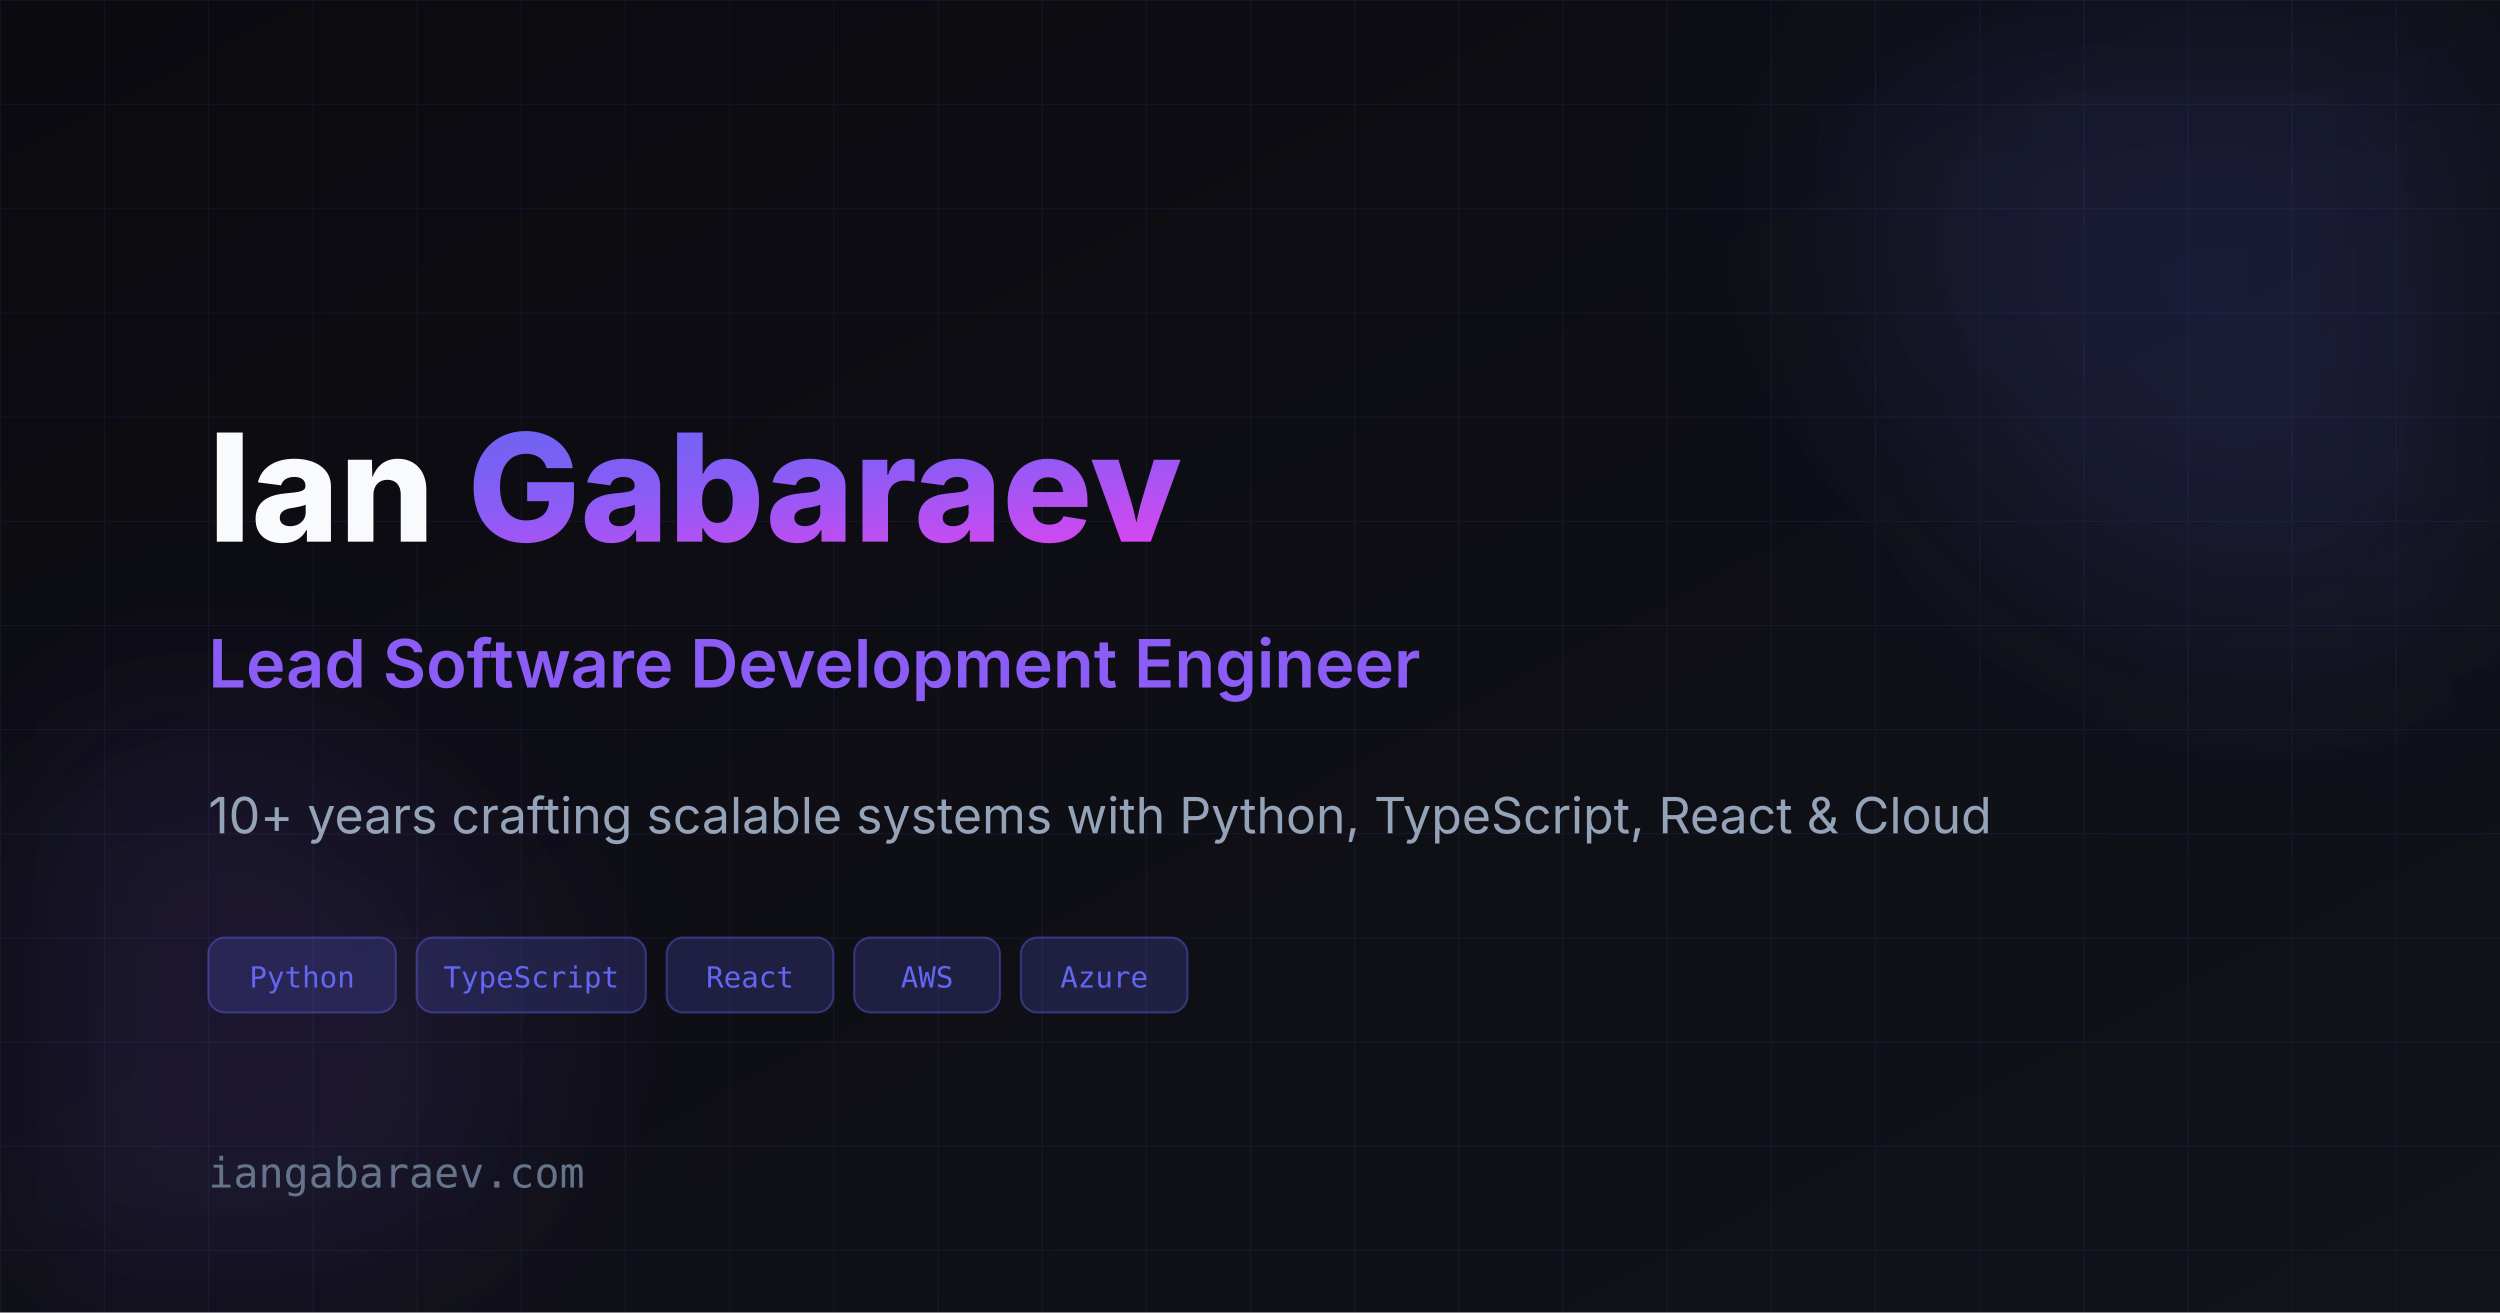
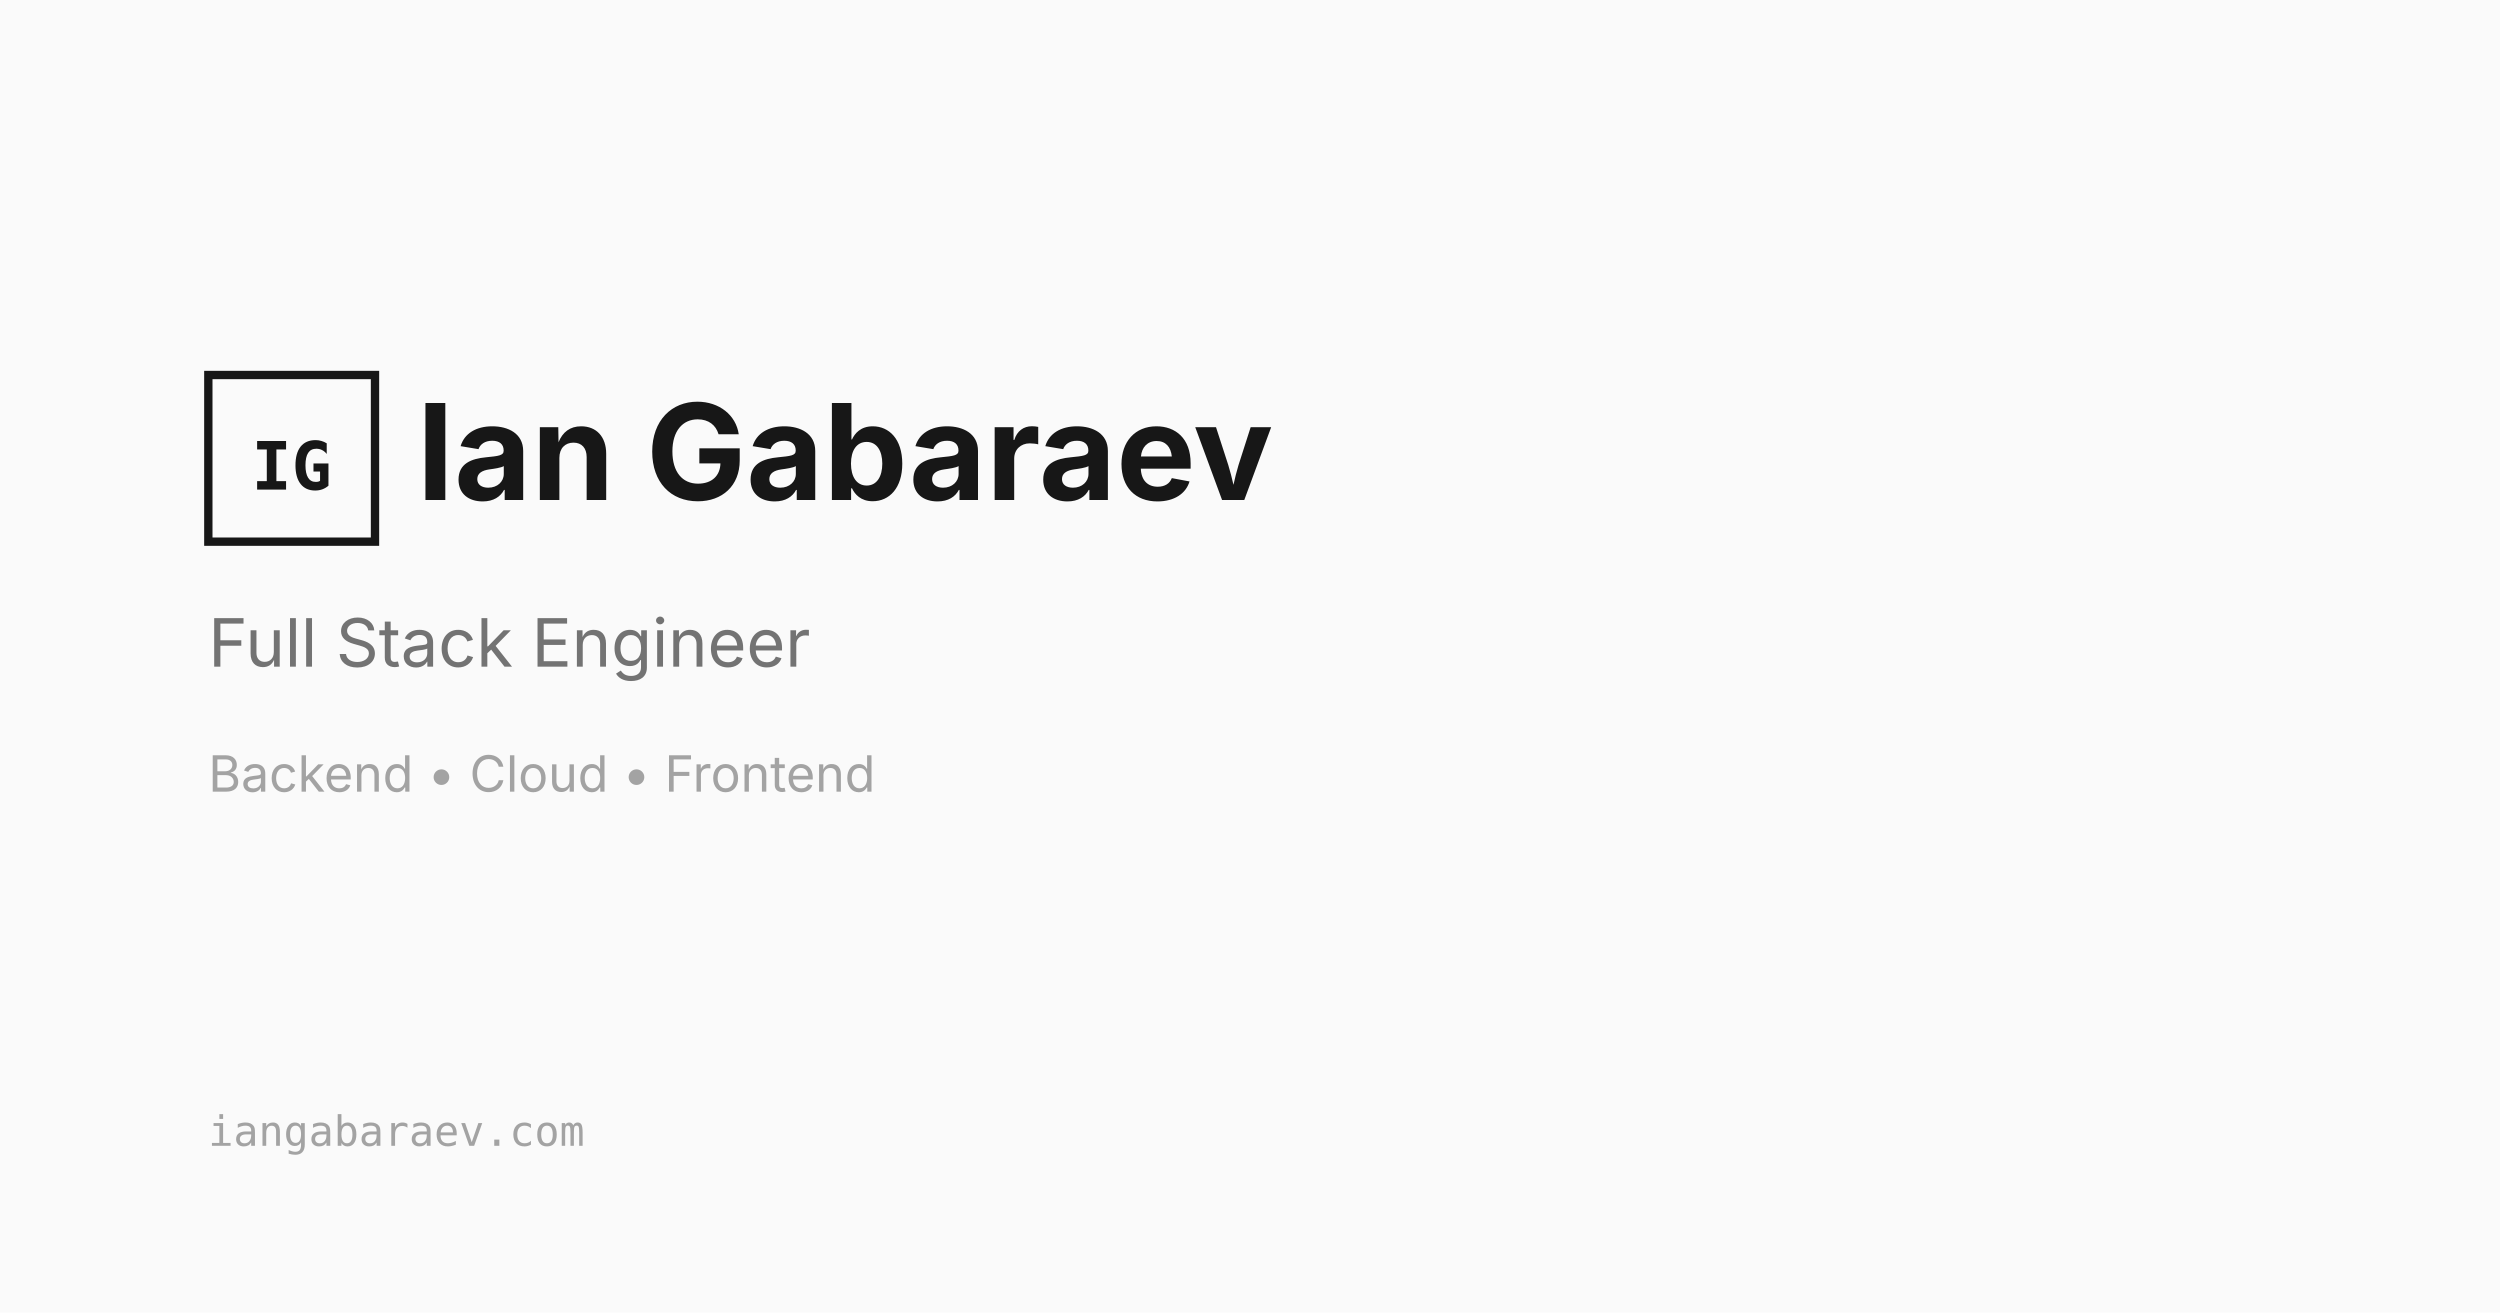
<svg xmlns="http://www.w3.org/2000/svg" width="1200" height="630" viewBox="0 0 1200 630">
-   <defs>
-     <linearGradient id="bg-gradient" x1="0%" y1="0%" x2="100%" y2="100%">
-       <stop offset="0%" style="stop-color:#0a0a0f" />
-       <stop offset="100%" style="stop-color:#12121a" />
-     </linearGradient>
-     <linearGradient id="accent-gradient" x1="0%" y1="0%" x2="100%" y2="100%">
-       <stop offset="0%" style="stop-color:#6366f1" />
-       <stop offset="50%" style="stop-color:#8b5cf6" />
-       <stop offset="100%" style="stop-color:#d946ef" />
-     </linearGradient>
-   </defs>
-   <rect width="1200" height="630" fill="url(#bg-gradient)" />
-   <defs>
-     <pattern id="grid" width="50" height="50" patternUnits="userSpaceOnUse">
-       <path d="M 50 0 L 0 0 0 50" fill="none" stroke="rgba(99,102,241,0.1)" stroke-width="1" />
-     </pattern>
-   </defs>
-   <rect width="1200" height="630" fill="url(#grid)" />
-   <circle cx="1100" cy="100" r="200" fill="rgba(99,102,241,0.15)" filter="blur(60px)" />
-   <circle cx="100" cy="500" r="150" fill="rgba(139,92,246,0.12)" filter="blur(50px)" />
-   <text x="100" y="260" font-family="system-ui, -apple-system, sans-serif" font-size="72" font-weight="800" fill="#f8fafc">
-     Ian <tspan fill="url(#accent-gradient)">Gabaraev</tspan>
-   </text>
-   <text x="100" y="330" font-family="system-ui, -apple-system, sans-serif" font-size="32" font-weight="600" fill="#8b5cf6">
-     Lead Software Development Engineer
-   </text>
-   <text x="100" y="400" font-family="system-ui, -apple-system, sans-serif" font-size="24" fill="#94a3b8">
-     10+ years crafting scalable systems with Python, TypeScript, React &amp; Cloud
-   </text>
-   <g transform="translate(100, 450)">
-     <rect x="0" y="0" width="90" height="36" rx="8" fill="rgba(99,102,241,0.2)" stroke="rgba(99,102,241,0.4)" stroke-width="1" />
-     <text x="45" y="24" font-family="monospace" font-size="14" fill="#6366f1" text-anchor="middle">Python</text>
-     <rect x="100" y="0" width="110" height="36" rx="8" fill="rgba(99,102,241,0.2)" stroke="rgba(99,102,241,0.4)" stroke-width="1" />
-     <text x="155" y="24" font-family="monospace" font-size="14" fill="#6366f1" text-anchor="middle">TypeScript</text>
-     <rect x="220" y="0" width="80" height="36" rx="8" fill="rgba(99,102,241,0.2)" stroke="rgba(99,102,241,0.4)" stroke-width="1" />
-     <text x="260" y="24" font-family="monospace" font-size="14" fill="#6366f1" text-anchor="middle">React</text>
-     <rect x="310" y="0" width="70" height="36" rx="8" fill="rgba(99,102,241,0.2)" stroke="rgba(99,102,241,0.4)" stroke-width="1" />
-     <text x="345" y="24" font-family="monospace" font-size="14" fill="#6366f1" text-anchor="middle">AWS</text>
-     <rect x="390" y="0" width="80" height="36" rx="8" fill="rgba(99,102,241,0.2)" stroke="rgba(99,102,241,0.4)" stroke-width="1" />
-     <text x="430" y="24" font-family="monospace" font-size="14" fill="#6366f1" text-anchor="middle">Azure</text>
-   </g>
-   <text x="100" y="570" font-family="monospace" font-size="20" fill="#64748b">
-     iangabaraev.com
-   </text>
+   <rect width="1200" height="630" fill="#fafafa" />
+   <rect x="100" y="180" width="80" height="80" fill="none" stroke="#171717" stroke-width="4" />
+   <text x="140" y="235" font-family="monospace" font-size="32" font-weight="bold" fill="#171717" text-anchor="middle">IG</text>
+   <text x="200" y="240" font-family="system-ui, -apple-system, sans-serif" font-size="64" font-weight="700" fill="#171717">Ian Gabaraev</text>
+   <text x="100" y="320" font-family="system-ui, -apple-system, sans-serif" font-size="32" fill="#737373">Full Stack Engineer</text>
+   <text x="100" y="380" font-family="system-ui, -apple-system, sans-serif" font-size="24" fill="#a3a3a3">Backend • Cloud • Frontend</text>
+   <text x="100" y="550" font-family="monospace" font-size="20" fill="#a3a3a3">iangabaraev.com</text>
</svg>
